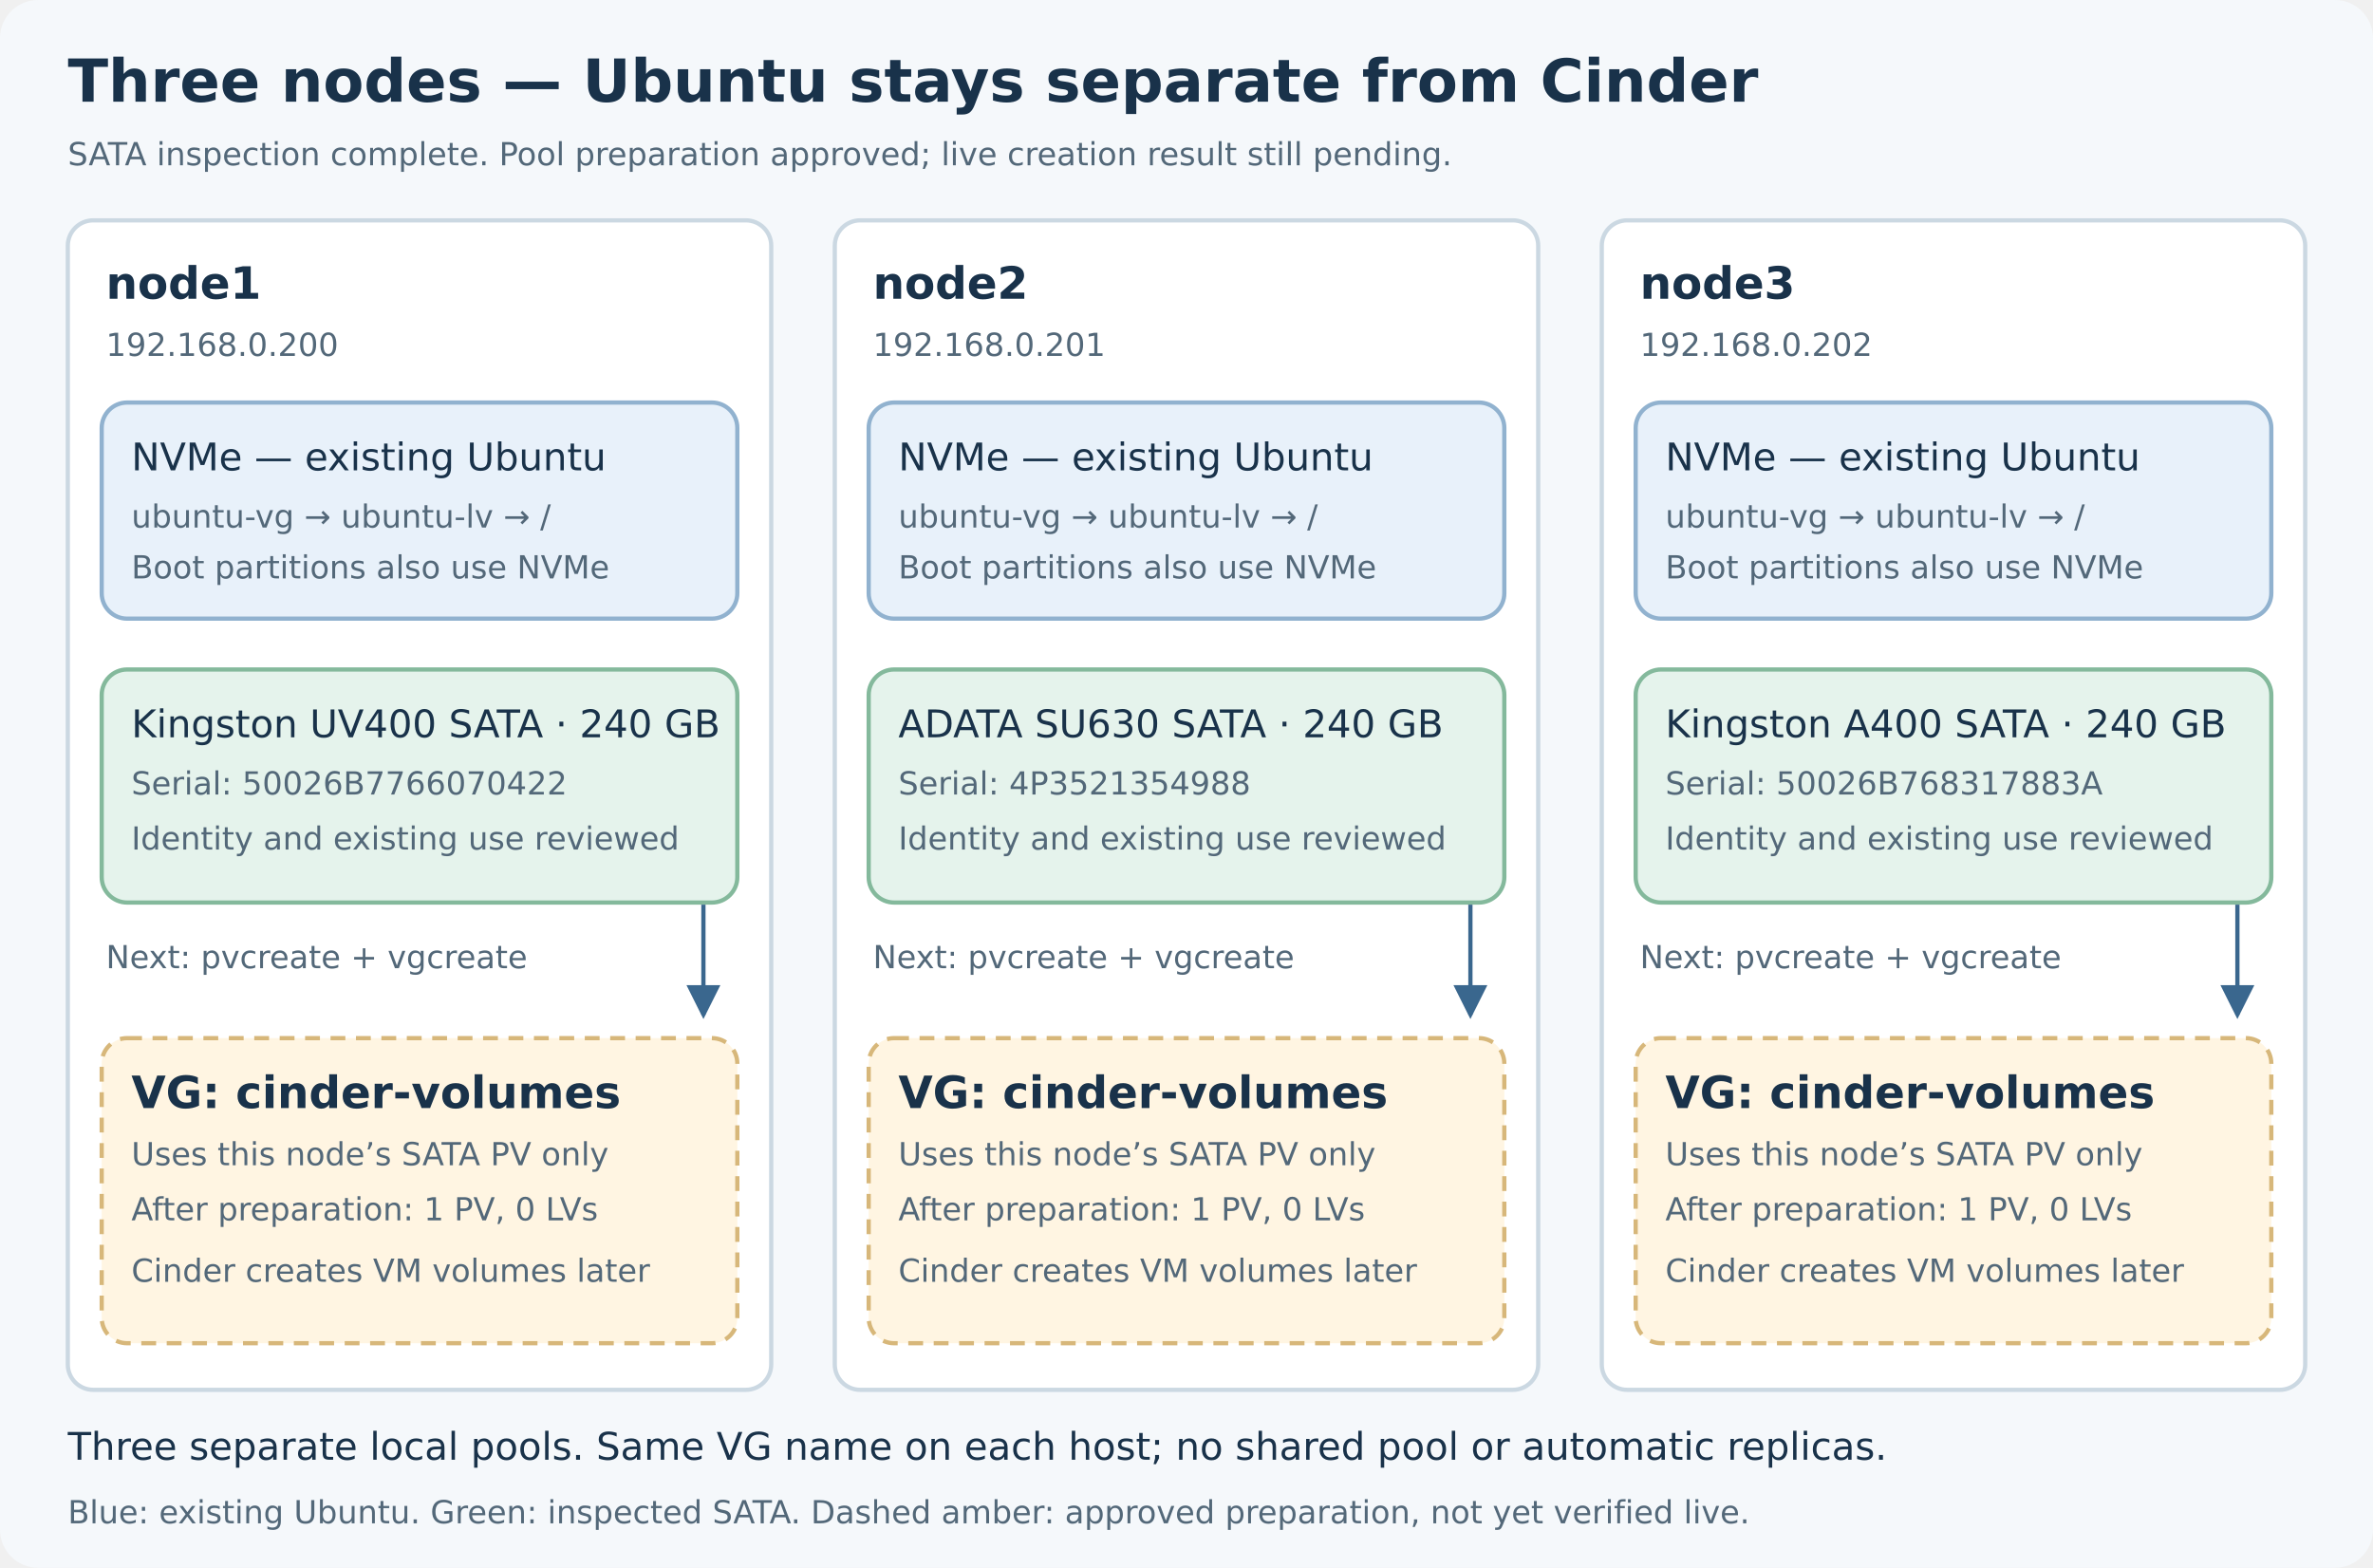
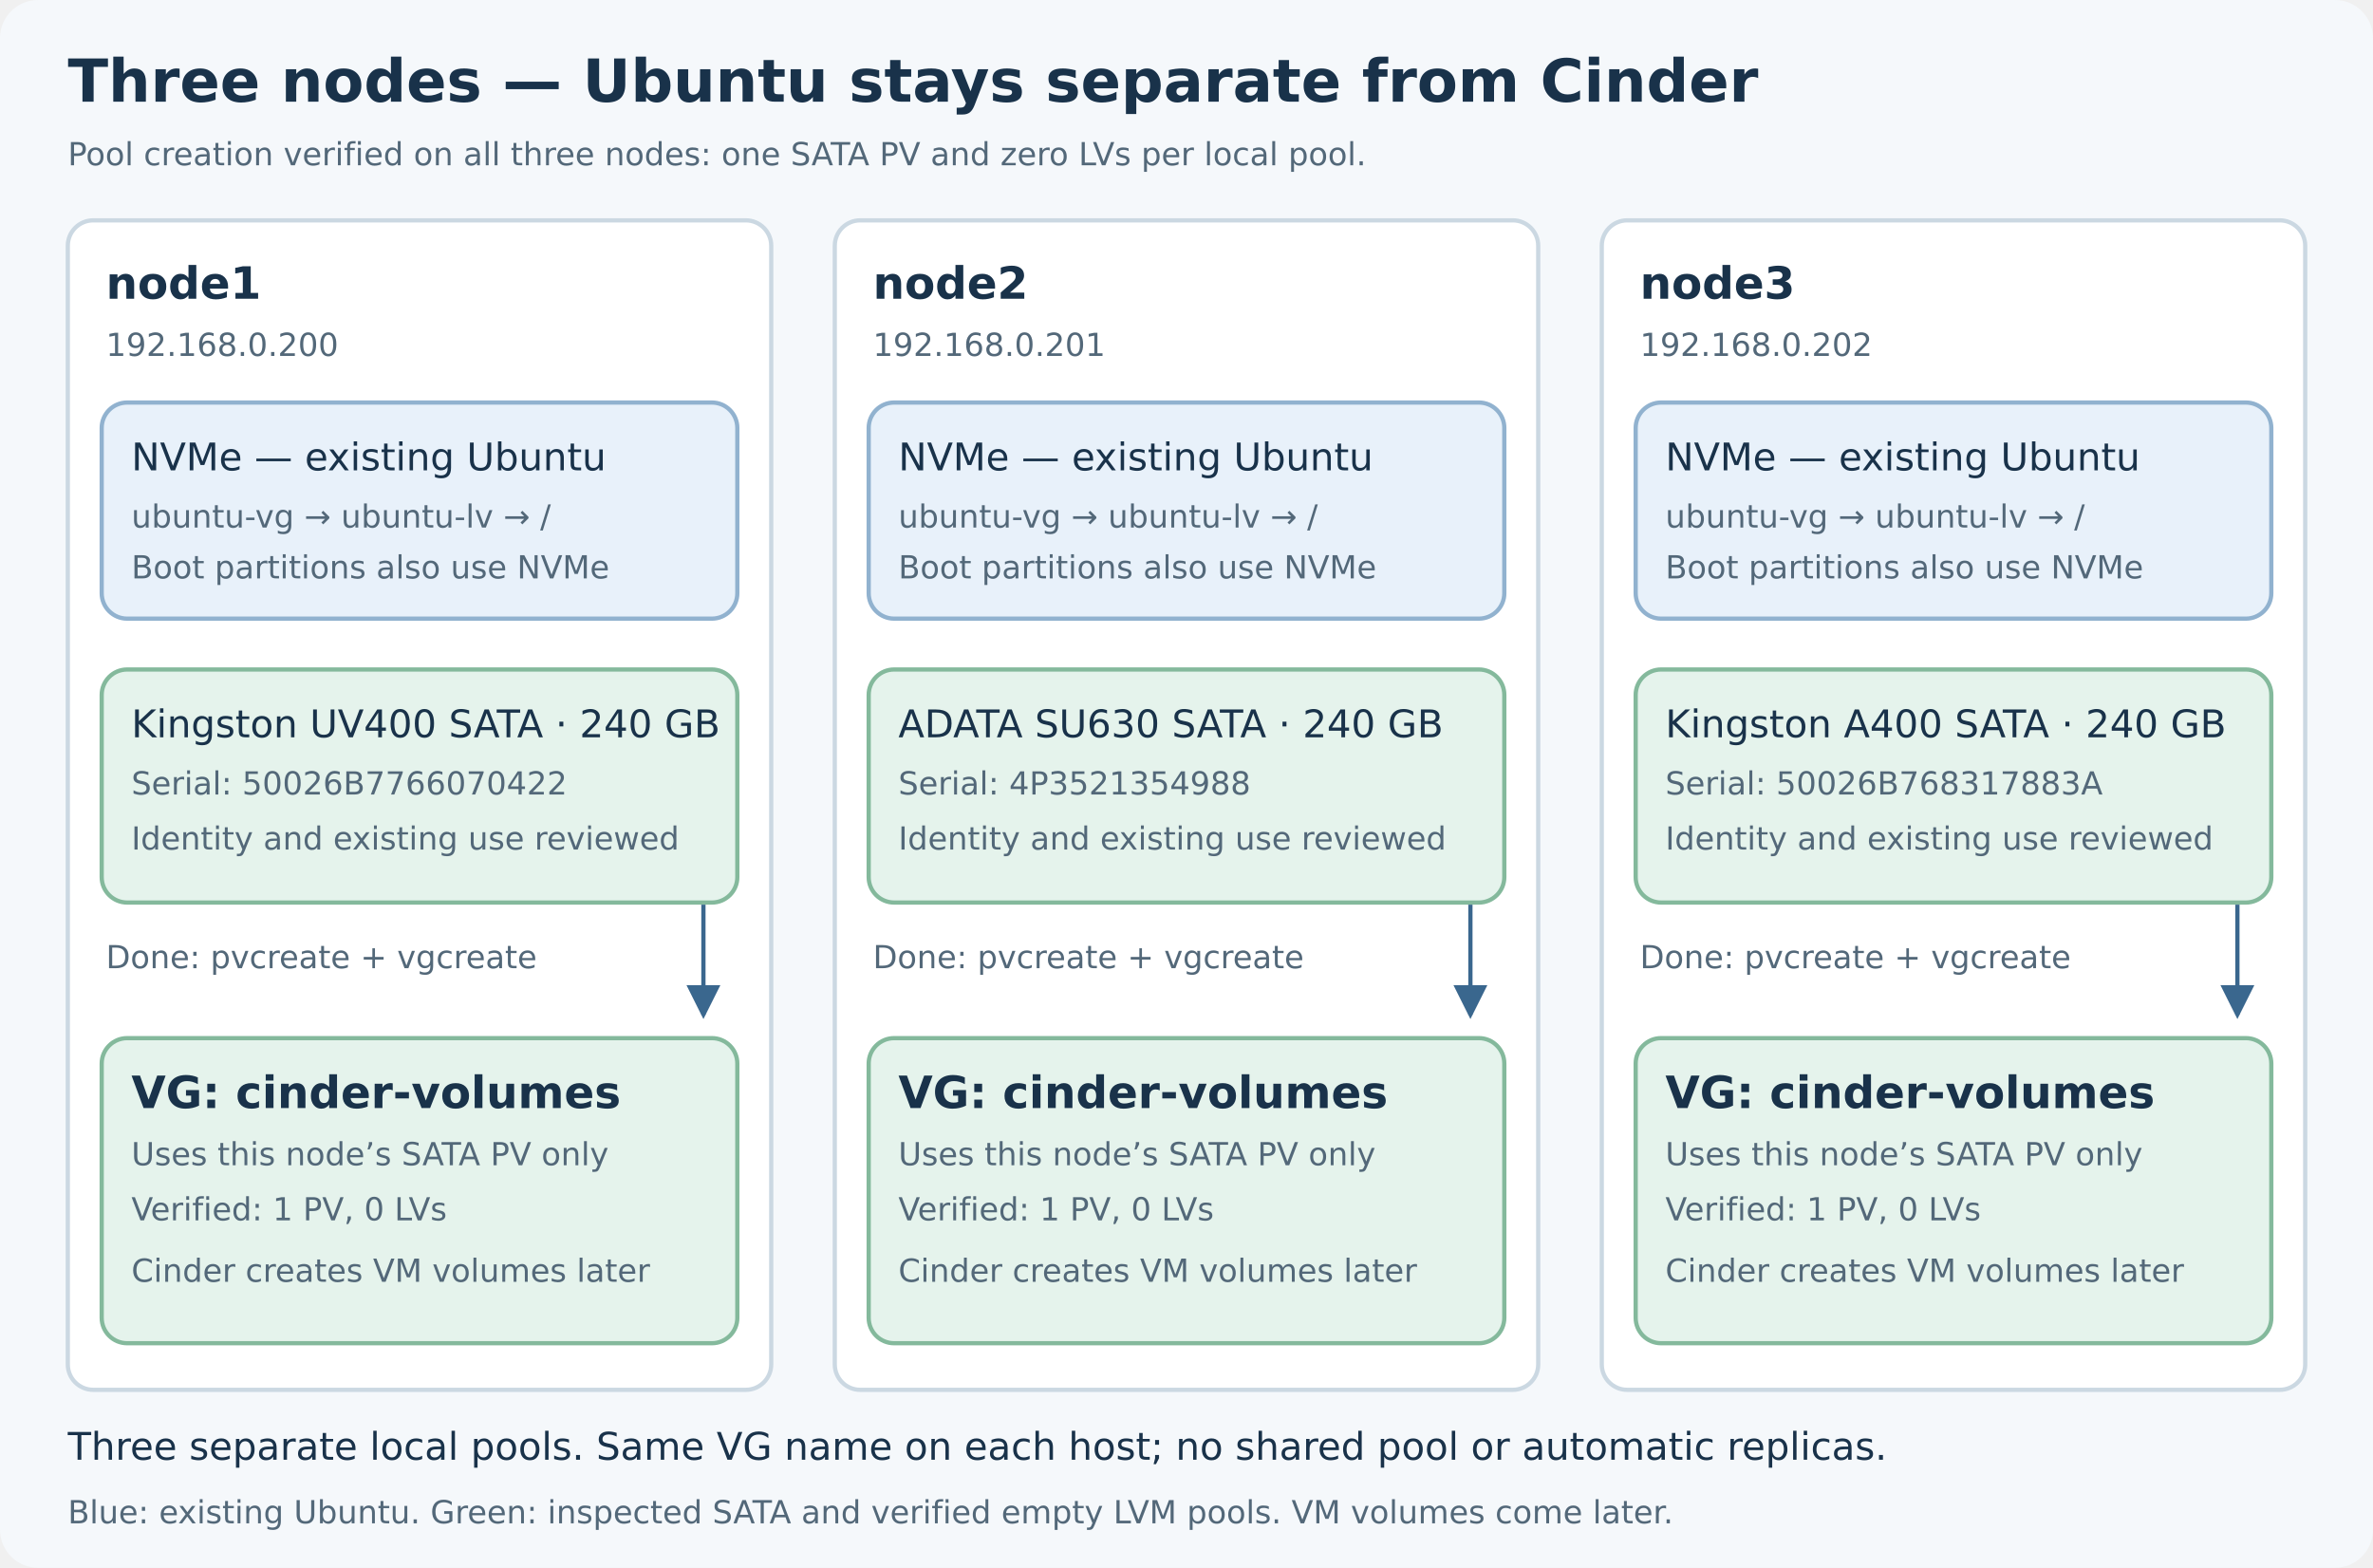
<svg xmlns="http://www.w3.org/2000/svg" width="1120" height="740" viewBox="0 0 1120 740" role="img" aria-labelledby="title description">
  <defs>
    <marker id="arrow" markerWidth="8" markerHeight="8" refX="7" refY="4" orient="auto">
      <path d="M0 0 L8 4 L0 8" fill="#3a678e" />
    </marker>
    <style>text{font-family:DejaVu Sans,Arial,sans-serif;fill:#19324a}.title{font-size:28px;font-weight:700}.head{font-size:21px;font-weight:700}.body{font-size:18px}.small{font-size:15px;fill:#536879}.line{stroke:#3a678e;stroke-width:2;fill:none;marker-end:url(#arrow)}</style>
  </defs>
  <rect width="1120" height="740" rx="18" fill="#f5f8fb" />
  <text x="32" y="48" class="title">Three nodes — Ubuntu stays separate from Cinder</text>
-   <text x="32" y="78" class="small">SATA inspection complete. Pool preparation approved; live creation result still pending.</text>
+   <text x="32" y="78" class="small">Pool creation verified on all three nodes: one SATA PV and zero LVs per local pool.</text>
  <rect x="32" y="104" width="332" height="552" rx="12" fill="#fff" stroke="#cbd8e2" stroke-width="2" />
  <text x="50" y="141" class="head">node1</text>
  <text x="50" y="168" class="small">192.168.0.200</text>
  <rect x="48" y="190" width="300" height="102" rx="12" fill="#e8f1fa" stroke="#91b2cf" stroke-width="2" />
  <text x="62" y="222" class="body">NVMe — existing Ubuntu</text>
  <text x="62" y="249" class="small">ubuntu-vg → ubuntu-lv → /</text>
  <text x="62" y="273" class="small">Boot partitions also use NVMe</text>
  <rect x="48" y="316" width="300" height="110" rx="12" fill="#e5f3ec" stroke="#84b99c" stroke-width="2" />
  <text x="62" y="348" class="body">Kingston UV400 SATA · 240 GB</text>
  <text x="62" y="375" class="small">Serial: 50026B7766070422</text>
  <text x="62" y="401" class="small">Identity and existing use reviewed</text>
  <path d="M332 427 L332 479" class="line" />
-   <text x="50" y="457" class="small">Next: pvcreate + vgcreate</text>
-   <rect x="48" y="490" width="300" height="144" rx="12" fill="#fff5e2" stroke="#d7b77a" stroke-width="2" stroke-dasharray="7 5" />
+   <text x="50" y="457" class="small">Done: pvcreate + vgcreate</text>
+   <rect x="48" y="490" width="300" height="144" rx="12" fill="#e5f3ec" stroke="#84b99c" stroke-width="2" />
  <text x="62" y="523" class="head">VG: cinder-volumes</text>
  <text x="62" y="550" class="small">Uses this node’s SATA PV only</text>
-   <text x="62" y="576" class="small">After preparation: 1 PV, 0 LVs</text>
+   <text x="62" y="576" class="small">Verified: 1 PV, 0 LVs</text>
  <text x="62" y="605" class="small">Cinder creates VM volumes later</text>
  <rect x="394" y="104" width="332" height="552" rx="12" fill="#fff" stroke="#cbd8e2" stroke-width="2" />
  <text x="412" y="141" class="head">node2</text>
  <text x="412" y="168" class="small">192.168.0.201</text>
  <rect x="410" y="190" width="300" height="102" rx="12" fill="#e8f1fa" stroke="#91b2cf" stroke-width="2" />
  <text x="424" y="222" class="body">NVMe — existing Ubuntu</text>
  <text x="424" y="249" class="small">ubuntu-vg → ubuntu-lv → /</text>
  <text x="424" y="273" class="small">Boot partitions also use NVMe</text>
  <rect x="410" y="316" width="300" height="110" rx="12" fill="#e5f3ec" stroke="#84b99c" stroke-width="2" />
  <text x="424" y="348" class="body">ADATA SU630 SATA · 240 GB</text>
  <text x="424" y="375" class="small">Serial: 4P3521354988</text>
  <text x="424" y="401" class="small">Identity and existing use reviewed</text>
  <path d="M694 427 L694 479" class="line" />
-   <text x="412" y="457" class="small">Next: pvcreate + vgcreate</text>
-   <rect x="410" y="490" width="300" height="144" rx="12" fill="#fff5e2" stroke="#d7b77a" stroke-width="2" stroke-dasharray="7 5" />
+   <text x="412" y="457" class="small">Done: pvcreate + vgcreate</text>
+   <rect x="410" y="490" width="300" height="144" rx="12" fill="#e5f3ec" stroke="#84b99c" stroke-width="2" />
  <text x="424" y="523" class="head">VG: cinder-volumes</text>
  <text x="424" y="550" class="small">Uses this node’s SATA PV only</text>
-   <text x="424" y="576" class="small">After preparation: 1 PV, 0 LVs</text>
+   <text x="424" y="576" class="small">Verified: 1 PV, 0 LVs</text>
  <text x="424" y="605" class="small">Cinder creates VM volumes later</text>
  <rect x="756" y="104" width="332" height="552" rx="12" fill="#fff" stroke="#cbd8e2" stroke-width="2" />
  <text x="774" y="141" class="head">node3</text>
  <text x="774" y="168" class="small">192.168.0.202</text>
  <rect x="772" y="190" width="300" height="102" rx="12" fill="#e8f1fa" stroke="#91b2cf" stroke-width="2" />
  <text x="786" y="222" class="body">NVMe — existing Ubuntu</text>
  <text x="786" y="249" class="small">ubuntu-vg → ubuntu-lv → /</text>
  <text x="786" y="273" class="small">Boot partitions also use NVMe</text>
  <rect x="772" y="316" width="300" height="110" rx="12" fill="#e5f3ec" stroke="#84b99c" stroke-width="2" />
  <text x="786" y="348" class="body">Kingston A400 SATA · 240 GB</text>
  <text x="786" y="375" class="small">Serial: 50026B768317883A</text>
  <text x="786" y="401" class="small">Identity and existing use reviewed</text>
  <path d="M1056 427 L1056 479" class="line" />
-   <text x="774" y="457" class="small">Next: pvcreate + vgcreate</text>
-   <rect x="772" y="490" width="300" height="144" rx="12" fill="#fff5e2" stroke="#d7b77a" stroke-width="2" stroke-dasharray="7 5" />
+   <text x="774" y="457" class="small">Done: pvcreate + vgcreate</text>
+   <rect x="772" y="490" width="300" height="144" rx="12" fill="#e5f3ec" stroke="#84b99c" stroke-width="2" />
  <text x="786" y="523" class="head">VG: cinder-volumes</text>
  <text x="786" y="550" class="small">Uses this node’s SATA PV only</text>
-   <text x="786" y="576" class="small">After preparation: 1 PV, 0 LVs</text>
+   <text x="786" y="576" class="small">Verified: 1 PV, 0 LVs</text>
  <text x="786" y="605" class="small">Cinder creates VM volumes later</text>
  <text x="32" y="689" class="body">Three separate local pools. Same VG name on each host; no shared pool or automatic replicas.</text>
-   <text x="32" y="719" class="small">Blue: existing Ubuntu. Green: inspected SATA. Dashed amber: approved preparation, not yet verified live.</text>
+   <text x="32" y="719" class="small">Blue: existing Ubuntu. Green: inspected SATA and verified empty LVM pools. VM volumes come later.</text>
</svg>
